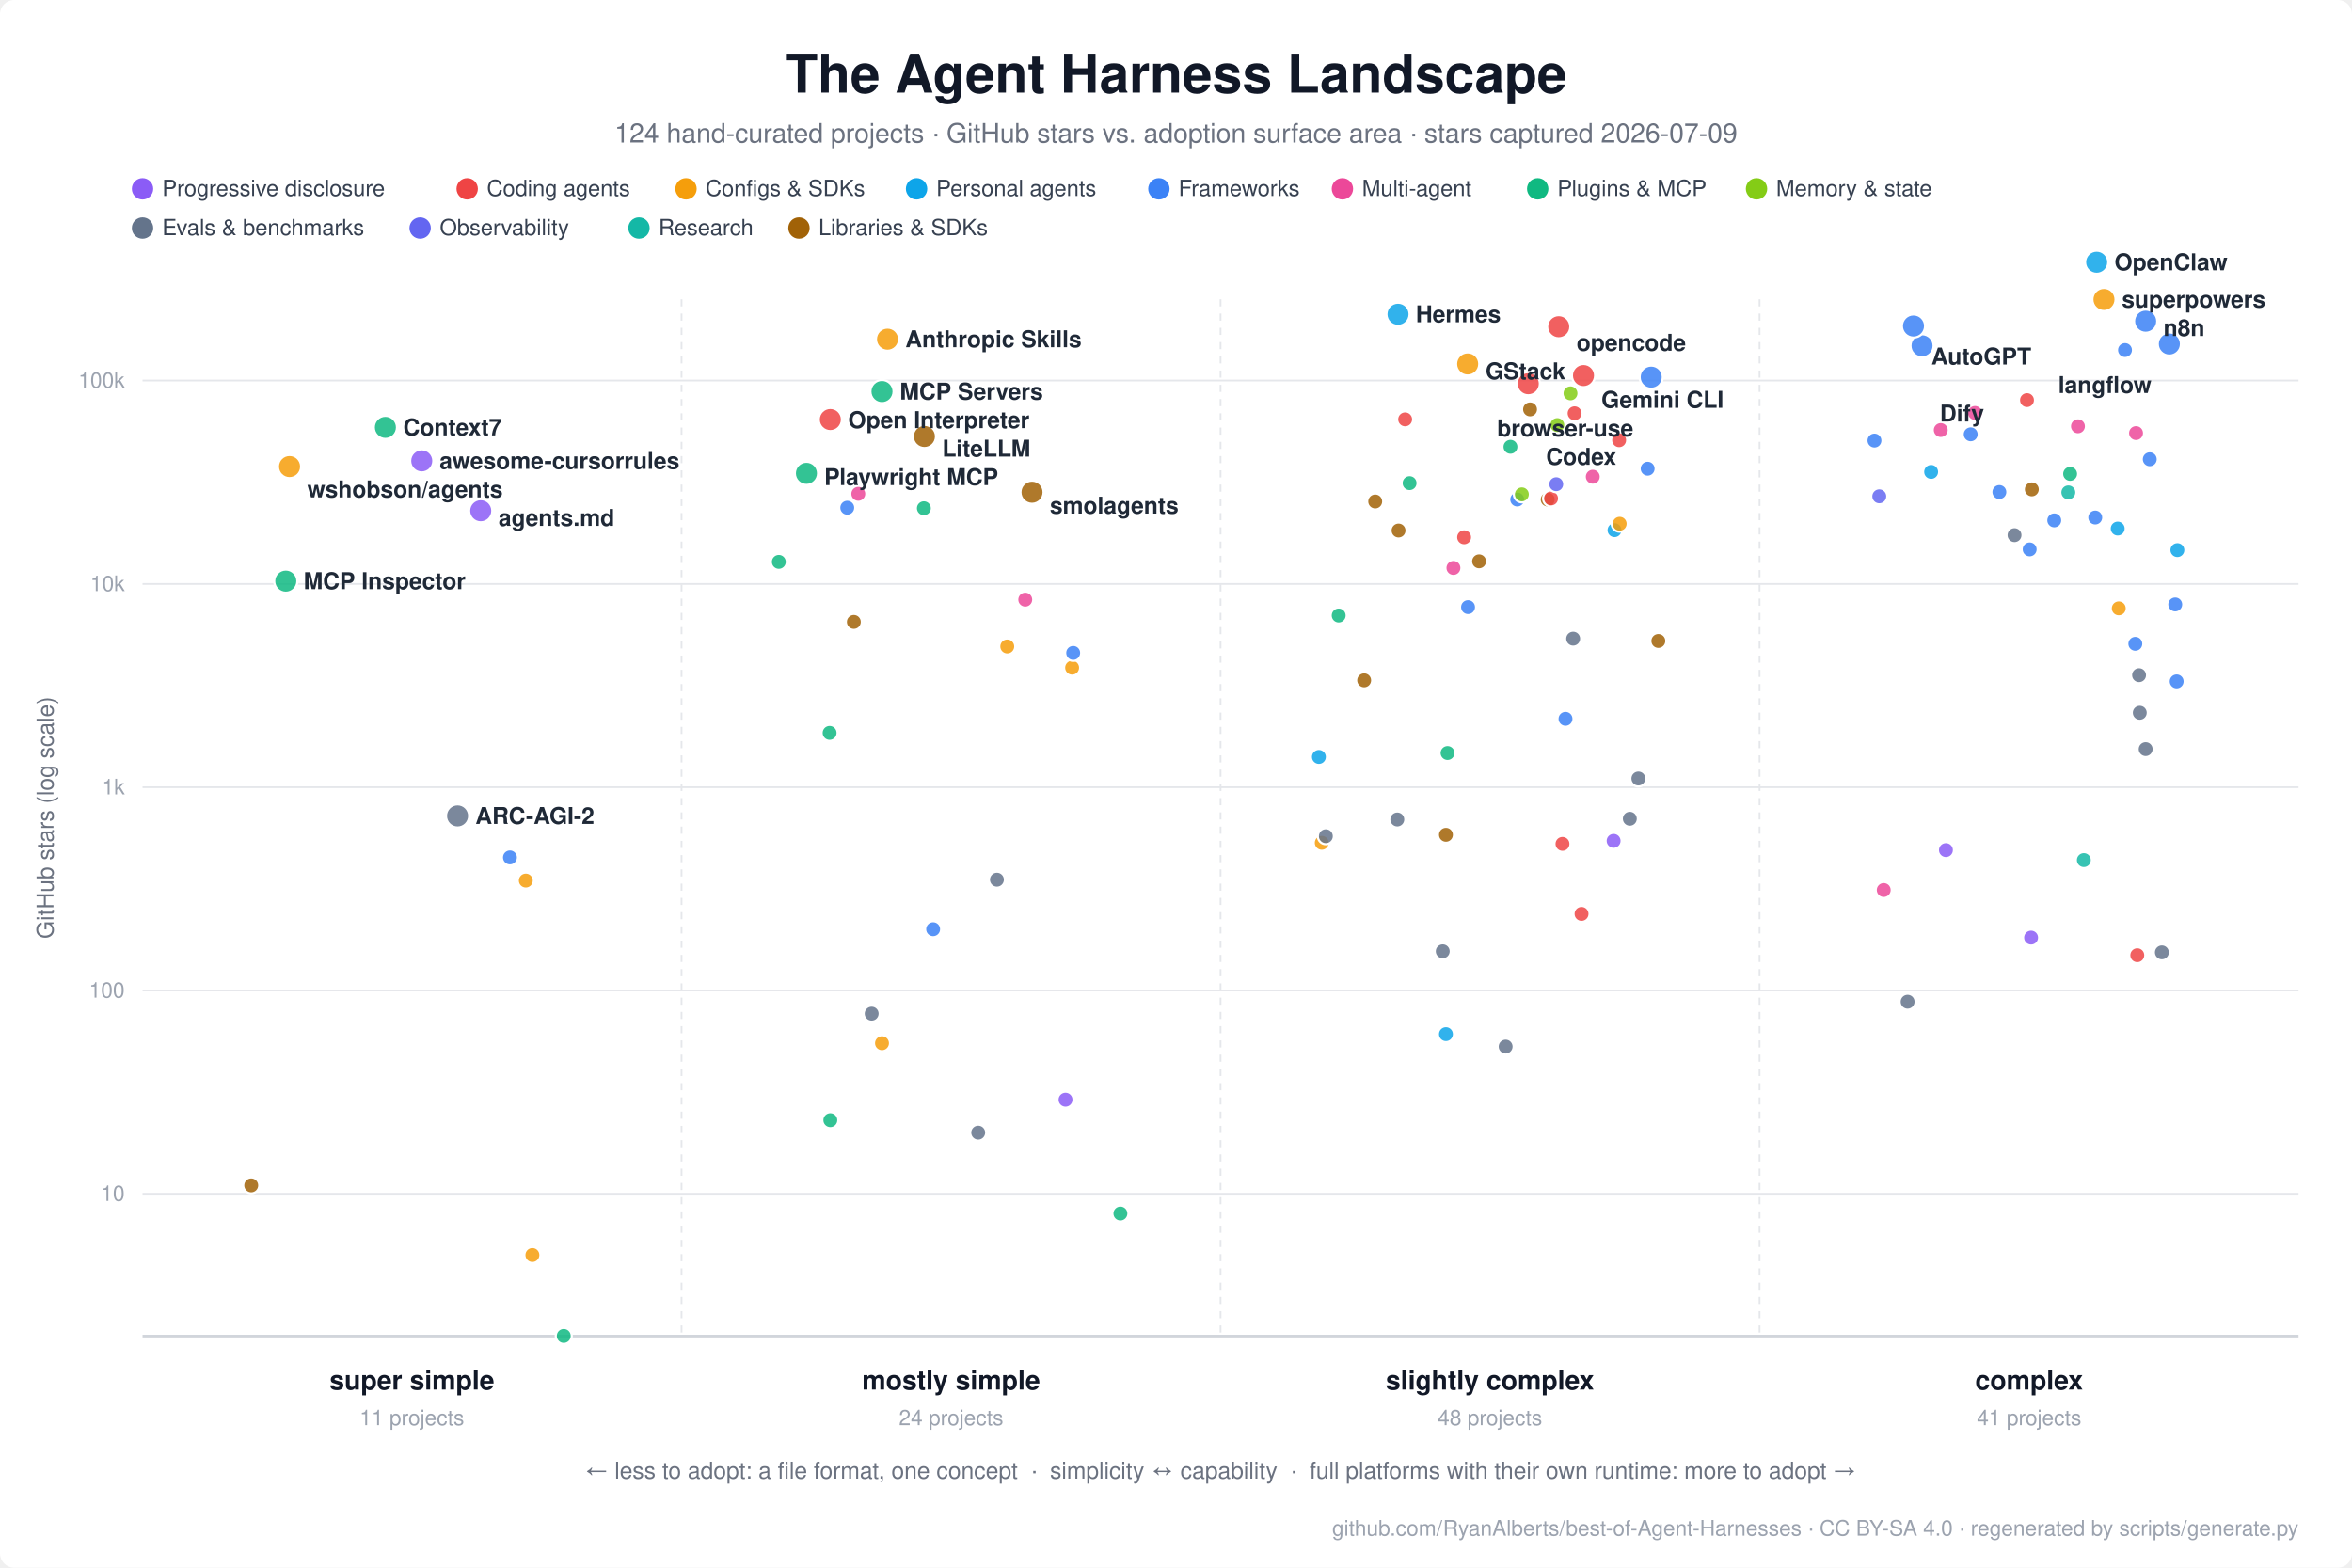
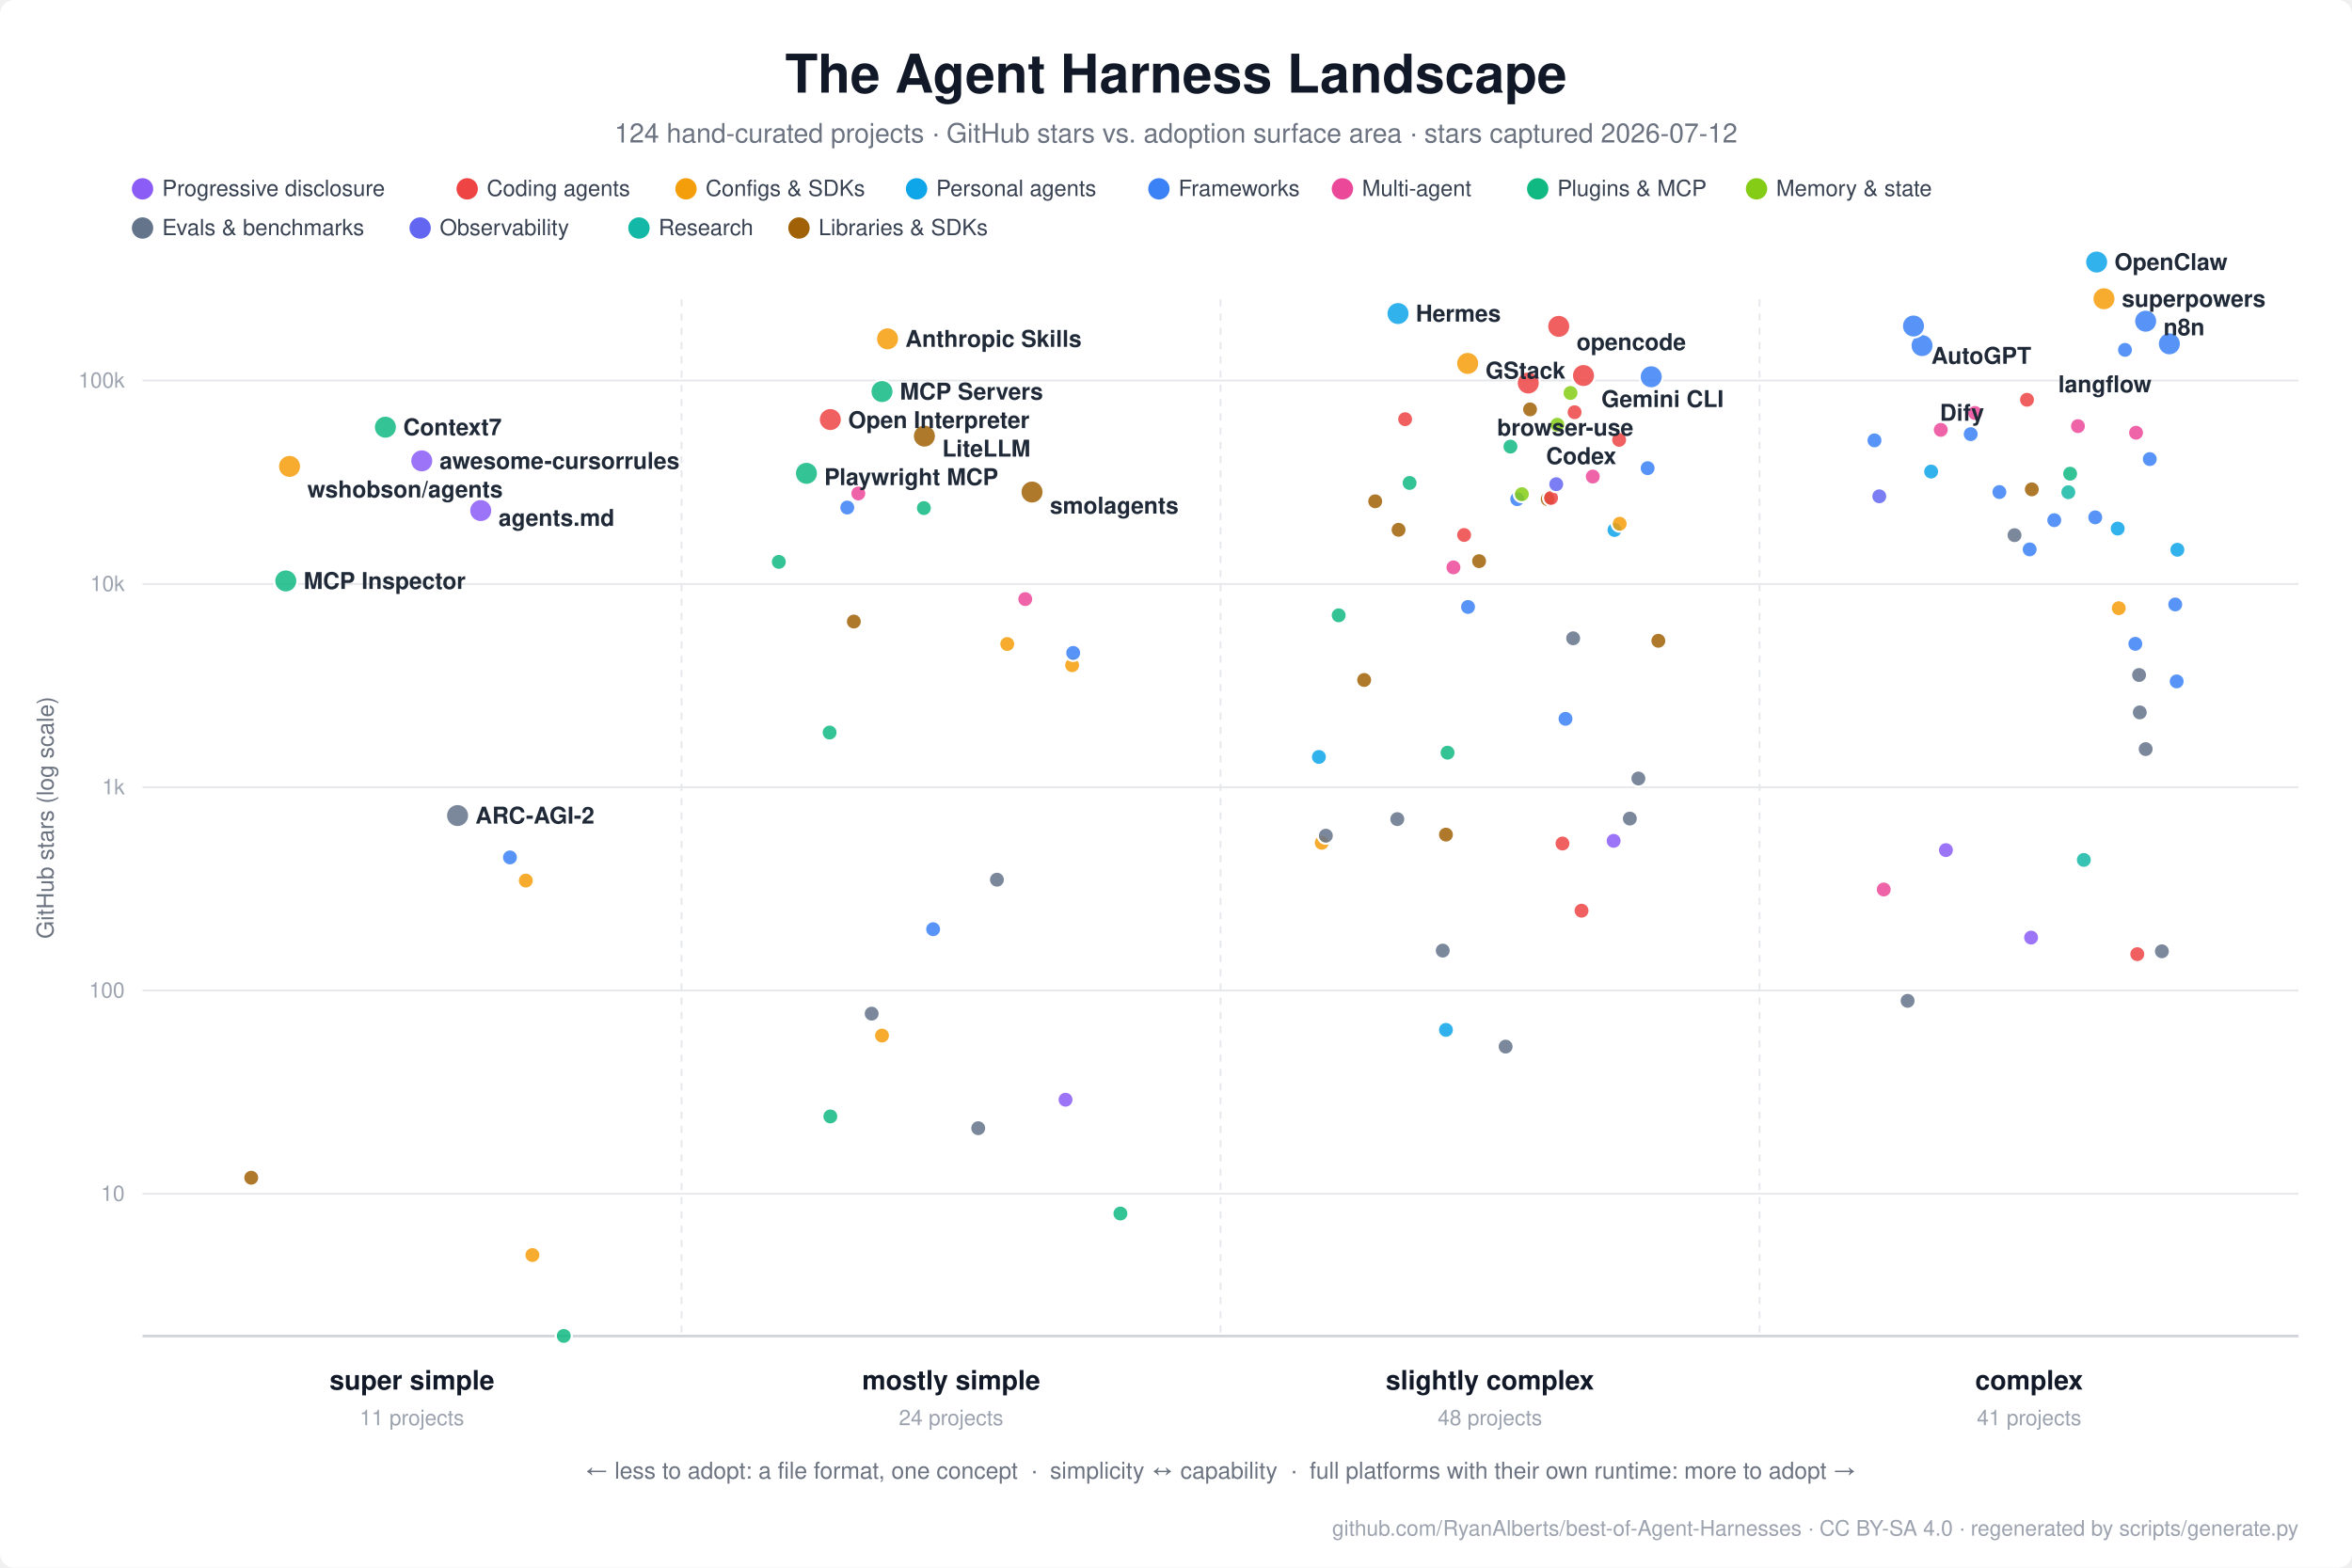
<svg xmlns="http://www.w3.org/2000/svg" viewBox="0 0 1320 880" font-family="-apple-system, 'Segoe UI', Helvetica, Arial, sans-serif">
  <rect width="1320" height="880" fill="#ffffff" rx="8" />
  <text x="660.0" y="52" text-anchor="middle" font-size="30" font-weight="700" fill="#111827">The Agent Harness Landscape</text>
-   <text x="660.0" y="80" text-anchor="middle" font-size="15" fill="#6b7280">124 hand-curated projects · GitHub stars vs. adoption surface area · stars captured 2026-07-09</text>
+   <text x="660.0" y="80" text-anchor="middle" font-size="15" fill="#6b7280">124 hand-curated projects · GitHub stars vs. adoption surface area · stars captured 2026-07-12</text>
  <circle cx="80" cy="106" r="6" fill="#8b5cf6" />
  <text x="91" y="110" font-size="12.5" fill="#374151">Progressive disclosure</text>
  <circle cx="262.2" cy="106" r="6" fill="#ef4444" />
  <text x="273.2" y="110" font-size="12.5" fill="#374151">Coding agents</text>
  <circle cx="385.0" cy="106" r="6" fill="#f59e0b" />
  <text x="396.0" y="110" font-size="12.5" fill="#374151">Configs &amp; SDKs</text>
  <circle cx="514.4" cy="106" r="6" fill="#0ea5e9" />
  <text x="525.4" y="110" font-size="12.5" fill="#374151">Personal agents</text>
  <circle cx="650.4" cy="106" r="6" fill="#3b82f6" />
  <text x="661.4" y="110" font-size="12.5" fill="#374151">Frameworks</text>
  <circle cx="753.4" cy="106" r="6" fill="#ec4899" />
  <text x="764.4" y="110" font-size="12.5" fill="#374151">Multi-agent</text>
  <circle cx="863.0" cy="106" r="6" fill="#10b981" />
  <text x="874.0" y="110" font-size="12.5" fill="#374151">Plugins &amp; MCP</text>
  <circle cx="985.8" cy="106" r="6" fill="#84cc16" />
  <text x="996.8" y="110" font-size="12.5" fill="#374151">Memory &amp; state</text>
  <circle cx="80" cy="128" r="6" fill="#64748b" />
  <text x="91" y="132" font-size="12.5" fill="#374151">Evals &amp; benchmarks</text>
  <circle cx="235.8" cy="128" r="6" fill="#6366f1" />
  <text x="246.8" y="132" font-size="12.5" fill="#374151">Observability</text>
  <circle cx="358.6" cy="128" r="6" fill="#14b8a6" />
  <text x="369.6" y="132" font-size="12.5" fill="#374151">Research</text>
  <circle cx="448.4" cy="128" r="6" fill="#a16207" />
  <text x="459.4" y="132" font-size="12.5" fill="#374151">Libraries &amp; SDKs</text>
  <line x1="80" y1="670.1" x2="1290" y2="670.1" stroke="#e5e7eb" stroke-width="1" />
  <text x="70" y="674.1" text-anchor="end" font-size="12" fill="#9ca3af">10</text>
  <line x1="80" y1="556.0" x2="1290" y2="556.0" stroke="#e5e7eb" stroke-width="1" />
  <text x="70" y="560.0" text-anchor="end" font-size="12" fill="#9ca3af">100</text>
  <line x1="80" y1="441.9" x2="1290" y2="441.9" stroke="#e5e7eb" stroke-width="1" />
  <text x="70" y="445.9" text-anchor="end" font-size="12" fill="#9ca3af">1k</text>
  <line x1="80" y1="327.8" x2="1290" y2="327.8" stroke="#e5e7eb" stroke-width="1" />
  <text x="70" y="331.8" text-anchor="end" font-size="12" fill="#9ca3af">10k</text>
  <line x1="80" y1="213.6" x2="1290" y2="213.6" stroke="#e5e7eb" stroke-width="1" />
  <text x="70" y="217.6" text-anchor="end" font-size="12" fill="#9ca3af">100k</text>
  <text x="30" y="459" font-size="13" fill="#6b7280" transform="rotate(-90 30 459)" text-anchor="middle">GitHub stars (log scale)</text>
  <text x="231.2" y="780" text-anchor="middle" font-size="15" font-weight="600" fill="#111827">super simple</text>
  <text x="231.2" y="800" text-anchor="middle" font-size="12" fill="#9ca3af">11 projects</text>
  <line x1="382.5" y1="168" x2="382.5" y2="750" stroke="#e5e7eb" stroke-width="1" stroke-dasharray="4 4" />
  <text x="533.8" y="780" text-anchor="middle" font-size="15" font-weight="600" fill="#111827">mostly simple</text>
  <text x="533.8" y="800" text-anchor="middle" font-size="12" fill="#9ca3af">24 projects</text>
  <line x1="685.0" y1="168" x2="685.0" y2="750" stroke="#e5e7eb" stroke-width="1" stroke-dasharray="4 4" />
  <text x="836.2" y="780" text-anchor="middle" font-size="15" font-weight="600" fill="#111827">slightly complex</text>
  <text x="836.2" y="800" text-anchor="middle" font-size="12" fill="#9ca3af">48 projects</text>
  <line x1="987.5" y1="168" x2="987.5" y2="750" stroke="#e5e7eb" stroke-width="1" stroke-dasharray="4 4" />
  <text x="1138.8" y="780" text-anchor="middle" font-size="15" font-weight="600" fill="#111827">complex</text>
  <text x="1138.8" y="800" text-anchor="middle" font-size="12" fill="#9ca3af">41 projects</text>
  <line x1="80" y1="750" x2="1290" y2="750" stroke="#d1d5db" stroke-width="1.5" />
  <text x="685.0" y="830" text-anchor="middle" font-size="13" fill="#6b7280">←  less to adopt: a file format, one concept  ·  simplicity ↔ capability  ·  full platforms with their own runtime: more to adopt  →</text>
  <circle cx="316.4" cy="749.9" r="4.5" fill="#10b981" fill-opacity="0.85" stroke="#ffffff" stroke-width="1.2" />
  <circle cx="298.8" cy="704.5" r="4.5" fill="#f59e0b" fill-opacity="0.85" stroke="#ffffff" stroke-width="1.2" />
  <circle cx="628.8" cy="681.2" r="4.5" fill="#10b981" fill-opacity="0.85" stroke="#ffffff" stroke-width="1.2" />
-   <circle cx="141.0" cy="665.4" r="4.5" fill="#a16207" fill-opacity="0.85" stroke="#ffffff" stroke-width="1.2" />
-   <circle cx="549.0" cy="635.8" r="4.5" fill="#64748b" fill-opacity="0.85" stroke="#ffffff" stroke-width="1.2" />
-   <circle cx="466.0" cy="628.8" r="4.5" fill="#10b981" fill-opacity="0.85" stroke="#ffffff" stroke-width="1.2" />
+   <circle cx="141.0" cy="661.1" r="4.5" fill="#a16207" fill-opacity="0.85" stroke="#ffffff" stroke-width="1.2" />
+   <circle cx="549.0" cy="633.3" r="4.5" fill="#64748b" fill-opacity="0.85" stroke="#ffffff" stroke-width="1.2" />
+   <circle cx="466.0" cy="626.7" r="4.5" fill="#10b981" fill-opacity="0.85" stroke="#ffffff" stroke-width="1.2" />
  <circle cx="598.0" cy="617.3" r="4.5" fill="#8b5cf6" fill-opacity="0.85" stroke="#ffffff" stroke-width="1.2" />
  <circle cx="845.0" cy="587.5" r="4.5" fill="#64748b" fill-opacity="0.85" stroke="#ffffff" stroke-width="1.2" />
-   <circle cx="495.0" cy="585.6" r="4.5" fill="#f59e0b" fill-opacity="0.85" stroke="#ffffff" stroke-width="1.2" />
-   <circle cx="811.5" cy="580.5" r="4.5" fill="#0ea5e9" fill-opacity="0.85" stroke="#ffffff" stroke-width="1.2" />
+   <circle cx="495.0" cy="581.3" r="4.5" fill="#f59e0b" fill-opacity="0.85" stroke="#ffffff" stroke-width="1.2" />
+   <circle cx="811.5" cy="578.1" r="4.5" fill="#0ea5e9" fill-opacity="0.85" stroke="#ffffff" stroke-width="1.2" />
  <circle cx="489.2" cy="569.0" r="4.5" fill="#64748b" fill-opacity="0.85" stroke="#ffffff" stroke-width="1.2" />
-   <circle cx="1070.6" cy="562.3" r="4.5" fill="#64748b" fill-opacity="0.85" stroke="#ffffff" stroke-width="1.2" />
-   <circle cx="1199.5" cy="536.2" r="4.5" fill="#ef4444" fill-opacity="0.85" stroke="#ffffff" stroke-width="1.2" />
-   <circle cx="1213.3" cy="534.6" r="4.5" fill="#64748b" fill-opacity="0.85" stroke="#ffffff" stroke-width="1.2" />
-   <circle cx="809.7" cy="534.0" r="4.5" fill="#64748b" fill-opacity="0.85" stroke="#ffffff" stroke-width="1.2" />
+   <circle cx="1070.6" cy="561.8" r="4.5" fill="#64748b" fill-opacity="0.85" stroke="#ffffff" stroke-width="1.2" />
+   <circle cx="1199.5" cy="535.6" r="4.5" fill="#ef4444" fill-opacity="0.85" stroke="#ffffff" stroke-width="1.2" />
+   <circle cx="1213.3" cy="534.0" r="4.5" fill="#64748b" fill-opacity="0.85" stroke="#ffffff" stroke-width="1.2" />
+   <circle cx="809.7" cy="533.6" r="4.5" fill="#64748b" fill-opacity="0.85" stroke="#ffffff" stroke-width="1.2" />
  <circle cx="1139.9" cy="526.3" r="4.5" fill="#8b5cf6" fill-opacity="0.85" stroke="#ffffff" stroke-width="1.2" />
  <circle cx="523.7" cy="521.6" r="4.5" fill="#3b82f6" fill-opacity="0.85" stroke="#ffffff" stroke-width="1.2" />
-   <circle cx="887.6" cy="513.0" r="4.5" fill="#ef4444" fill-opacity="0.85" stroke="#ffffff" stroke-width="1.2" />
-   <circle cx="1057.2" cy="499.6" r="4.5" fill="#ec4899" fill-opacity="0.85" stroke="#ffffff" stroke-width="1.2" />
+   <circle cx="887.6" cy="511.2" r="4.5" fill="#ef4444" fill-opacity="0.85" stroke="#ffffff" stroke-width="1.2" />
+   <circle cx="1057.2" cy="499.3" r="4.5" fill="#ec4899" fill-opacity="0.85" stroke="#ffffff" stroke-width="1.2" />
  <circle cx="295.1" cy="494.3" r="4.5" fill="#f59e0b" fill-opacity="0.85" stroke="#ffffff" stroke-width="1.2" />
  <circle cx="559.5" cy="493.8" r="4.5" fill="#64748b" fill-opacity="0.85" stroke="#ffffff" stroke-width="1.2" />
-   <circle cx="1169.5" cy="482.8" r="4.5" fill="#14b8a6" fill-opacity="0.85" stroke="#ffffff" stroke-width="1.2" />
+   <circle cx="1169.5" cy="482.7" r="4.5" fill="#14b8a6" fill-opacity="0.85" stroke="#ffffff" stroke-width="1.2" />
  <circle cx="286.2" cy="481.3" r="4.5" fill="#3b82f6" fill-opacity="0.85" stroke="#ffffff" stroke-width="1.2" />
  <circle cx="1092.1" cy="477.2" r="4.5" fill="#8b5cf6" fill-opacity="0.85" stroke="#ffffff" stroke-width="1.2" />
-   <circle cx="876.9" cy="473.7" r="4.5" fill="#ef4444" fill-opacity="0.85" stroke="#ffffff" stroke-width="1.2" />
+   <circle cx="876.9" cy="473.5" r="4.5" fill="#ef4444" fill-opacity="0.85" stroke="#ffffff" stroke-width="1.2" />
  <circle cx="741.8" cy="473.1" r="4.5" fill="#f59e0b" fill-opacity="0.85" stroke="#ffffff" stroke-width="1.2" />
  <circle cx="905.6" cy="472.0" r="4.5" fill="#8b5cf6" fill-opacity="0.85" stroke="#ffffff" stroke-width="1.2" />
-   <circle cx="744.1" cy="469.4" r="4.5" fill="#64748b" fill-opacity="0.85" stroke="#ffffff" stroke-width="1.2" />
-   <circle cx="811.5" cy="468.6" r="4.5" fill="#a16207" fill-opacity="0.85" stroke="#ffffff" stroke-width="1.2" />
-   <circle cx="784.2" cy="460.0" r="4.5" fill="#64748b" fill-opacity="0.85" stroke="#ffffff" stroke-width="1.2" />
-   <circle cx="914.7" cy="459.6" r="4.5" fill="#64748b" fill-opacity="0.85" stroke="#ffffff" stroke-width="1.2" />
-   <circle cx="256.8" cy="458.0" r="6.5" fill="#64748b" fill-opacity="0.85" stroke="#ffffff" stroke-width="1.2" />
+   <circle cx="744.1" cy="469.1" r="4.5" fill="#64748b" fill-opacity="0.85" stroke="#ffffff" stroke-width="1.2" />
+   <circle cx="811.5" cy="468.5" r="4.5" fill="#a16207" fill-opacity="0.85" stroke="#ffffff" stroke-width="1.2" />
+   <circle cx="784.2" cy="459.8" r="4.5" fill="#64748b" fill-opacity="0.85" stroke="#ffffff" stroke-width="1.2" />
+   <circle cx="914.7" cy="459.5" r="4.5" fill="#64748b" fill-opacity="0.85" stroke="#ffffff" stroke-width="1.2" />
+   <circle cx="256.8" cy="457.8" r="6.5" fill="#64748b" fill-opacity="0.85" stroke="#ffffff" stroke-width="1.2" />
  <circle cx="919.5" cy="437.0" r="4.5" fill="#64748b" fill-opacity="0.85" stroke="#ffffff" stroke-width="1.2" />
  <circle cx="740.2" cy="424.9" r="4.5" fill="#0ea5e9" fill-opacity="0.85" stroke="#ffffff" stroke-width="1.2" />
-   <circle cx="812.4" cy="422.7" r="4.5" fill="#10b981" fill-opacity="0.85" stroke="#ffffff" stroke-width="1.2" />
+   <circle cx="812.4" cy="422.5" r="4.5" fill="#10b981" fill-opacity="0.85" stroke="#ffffff" stroke-width="1.2" />
  <circle cx="1204.2" cy="420.5" r="4.5" fill="#64748b" fill-opacity="0.85" stroke="#ffffff" stroke-width="1.2" />
-   <circle cx="465.6" cy="411.4" r="4.5" fill="#10b981" fill-opacity="0.85" stroke="#ffffff" stroke-width="1.2" />
+   <circle cx="465.6" cy="411.2" r="4.5" fill="#10b981" fill-opacity="0.85" stroke="#ffffff" stroke-width="1.2" />
  <circle cx="878.6" cy="403.5" r="4.5" fill="#3b82f6" fill-opacity="0.85" stroke="#ffffff" stroke-width="1.2" />
-   <circle cx="1200.9" cy="400.1" r="4.5" fill="#64748b" fill-opacity="0.85" stroke="#ffffff" stroke-width="1.2" />
+   <circle cx="1200.9" cy="399.9" r="4.5" fill="#64748b" fill-opacity="0.85" stroke="#ffffff" stroke-width="1.2" />
  <circle cx="1221.6" cy="382.5" r="4.5" fill="#3b82f6" fill-opacity="0.85" stroke="#ffffff" stroke-width="1.2" />
-   <circle cx="765.6" cy="381.9" r="4.5" fill="#a16207" fill-opacity="0.85" stroke="#ffffff" stroke-width="1.2" />
-   <circle cx="1200.5" cy="379.0" r="4.5" fill="#64748b" fill-opacity="0.85" stroke="#ffffff" stroke-width="1.2" />
-   <circle cx="601.7" cy="374.8" r="4.5" fill="#f59e0b" fill-opacity="0.85" stroke="#ffffff" stroke-width="1.2" />
+   <circle cx="765.6" cy="381.7" r="4.5" fill="#a16207" fill-opacity="0.85" stroke="#ffffff" stroke-width="1.2" />
+   <circle cx="1200.5" cy="378.9" r="4.5" fill="#64748b" fill-opacity="0.85" stroke="#ffffff" stroke-width="1.2" />
+   <circle cx="601.7" cy="373.4" r="4.5" fill="#f59e0b" fill-opacity="0.85" stroke="#ffffff" stroke-width="1.2" />
  <circle cx="602.3" cy="366.5" r="4.5" fill="#3b82f6" fill-opacity="0.85" stroke="#ffffff" stroke-width="1.2" />
-   <circle cx="565.3" cy="362.9" r="4.5" fill="#f59e0b" fill-opacity="0.85" stroke="#ffffff" stroke-width="1.2" />
+   <circle cx="565.3" cy="361.5" r="4.5" fill="#f59e0b" fill-opacity="0.85" stroke="#ffffff" stroke-width="1.2" />
  <circle cx="1198.4" cy="361.4" r="4.5" fill="#3b82f6" fill-opacity="0.85" stroke="#ffffff" stroke-width="1.2" />
-   <circle cx="930.7" cy="359.8" r="4.5" fill="#a16207" fill-opacity="0.85" stroke="#ffffff" stroke-width="1.2" />
-   <circle cx="882.9" cy="358.5" r="4.5" fill="#64748b" fill-opacity="0.85" stroke="#ffffff" stroke-width="1.2" />
-   <circle cx="479.2" cy="349.1" r="4.5" fill="#a16207" fill-opacity="0.85" stroke="#ffffff" stroke-width="1.2" />
-   <circle cx="751.3" cy="345.5" r="4.5" fill="#10b981" fill-opacity="0.85" stroke="#ffffff" stroke-width="1.2" />
-   <circle cx="1189.1" cy="341.5" r="4.5" fill="#f59e0b" fill-opacity="0.85" stroke="#ffffff" stroke-width="1.2" />
-   <circle cx="823.9" cy="340.8" r="4.5" fill="#3b82f6" fill-opacity="0.85" stroke="#ffffff" stroke-width="1.2" />
+   <circle cx="930.7" cy="359.7" r="4.5" fill="#a16207" fill-opacity="0.85" stroke="#ffffff" stroke-width="1.2" />
+   <circle cx="882.9" cy="358.3" r="4.5" fill="#64748b" fill-opacity="0.85" stroke="#ffffff" stroke-width="1.2" />
+   <circle cx="479.2" cy="348.9" r="4.5" fill="#a16207" fill-opacity="0.85" stroke="#ffffff" stroke-width="1.2" />
+   <circle cx="751.3" cy="345.4" r="4.5" fill="#10b981" fill-opacity="0.85" stroke="#ffffff" stroke-width="1.2" />
+   <circle cx="1189.1" cy="341.4" r="4.5" fill="#f59e0b" fill-opacity="0.85" stroke="#ffffff" stroke-width="1.2" />
+   <circle cx="823.9" cy="340.7" r="4.5" fill="#3b82f6" fill-opacity="0.85" stroke="#ffffff" stroke-width="1.2" />
  <circle cx="1220.8" cy="339.3" r="4.5" fill="#3b82f6" fill-opacity="0.85" stroke="#ffffff" stroke-width="1.2" />
-   <circle cx="575.4" cy="336.6" r="4.5" fill="#ec4899" fill-opacity="0.85" stroke="#ffffff" stroke-width="1.2" />
-   <circle cx="160.4" cy="326.2" r="6.5" fill="#10b981" fill-opacity="0.85" stroke="#ffffff" stroke-width="1.2" />
-   <circle cx="815.7" cy="318.8" r="4.5" fill="#ec4899" fill-opacity="0.85" stroke="#ffffff" stroke-width="1.2" />
+   <circle cx="575.4" cy="336.3" r="4.5" fill="#ec4899" fill-opacity="0.85" stroke="#ffffff" stroke-width="1.2" />
+   <circle cx="160.4" cy="326.1" r="6.5" fill="#10b981" fill-opacity="0.85" stroke="#ffffff" stroke-width="1.2" />
+   <circle cx="815.7" cy="318.5" r="4.5" fill="#ec4899" fill-opacity="0.85" stroke="#ffffff" stroke-width="1.2" />
  <circle cx="437.1" cy="315.4" r="4.5" fill="#10b981" fill-opacity="0.85" stroke="#ffffff" stroke-width="1.2" />
-   <circle cx="830.1" cy="315.1" r="4.5" fill="#a16207" fill-opacity="0.85" stroke="#ffffff" stroke-width="1.2" />
-   <circle cx="1222.0" cy="308.8" r="4.5" fill="#0ea5e9" fill-opacity="0.85" stroke="#ffffff" stroke-width="1.2" />
+   <circle cx="830.1" cy="315.0" r="4.5" fill="#a16207" fill-opacity="0.85" stroke="#ffffff" stroke-width="1.2" />
+   <circle cx="1222.0" cy="308.6" r="4.5" fill="#0ea5e9" fill-opacity="0.85" stroke="#ffffff" stroke-width="1.2" />
  <circle cx="1139.1" cy="308.4" r="4.5" fill="#3b82f6" fill-opacity="0.85" stroke="#ffffff" stroke-width="1.2" />
-   <circle cx="821.7" cy="301.6" r="4.5" fill="#ef4444" fill-opacity="0.85" stroke="#ffffff" stroke-width="1.2" />
  <circle cx="1130.6" cy="300.4" r="4.5" fill="#64748b" fill-opacity="0.85" stroke="#ffffff" stroke-width="1.2" />
-   <circle cx="784.9" cy="297.8" r="4.5" fill="#a16207" fill-opacity="0.85" stroke="#ffffff" stroke-width="1.2" />
-   <circle cx="906.1" cy="297.6" r="4.5" fill="#0ea5e9" fill-opacity="0.85" stroke="#ffffff" stroke-width="1.2" />
+   <circle cx="821.7" cy="300.3" r="4.5" fill="#ef4444" fill-opacity="0.85" stroke="#ffffff" stroke-width="1.2" />
+   <circle cx="906.1" cy="297.5" r="4.5" fill="#0ea5e9" fill-opacity="0.85" stroke="#ffffff" stroke-width="1.2" />
+   <circle cx="784.9" cy="297.4" r="4.5" fill="#a16207" fill-opacity="0.85" stroke="#ffffff" stroke-width="1.2" />
  <circle cx="1188.5" cy="296.7" r="4.5" fill="#0ea5e9" fill-opacity="0.85" stroke="#ffffff" stroke-width="1.2" />
  <circle cx="909.0" cy="294.0" r="4.5" fill="#f59e0b" fill-opacity="0.85" stroke="#ffffff" stroke-width="1.2" />
-   <circle cx="1152.9" cy="292.1" r="4.5" fill="#3b82f6" fill-opacity="0.85" stroke="#ffffff" stroke-width="1.2" />
-   <circle cx="1175.9" cy="290.5" r="4.5" fill="#3b82f6" fill-opacity="0.85" stroke="#ffffff" stroke-width="1.2" />
-   <circle cx="269.8" cy="286.7" r="6.5" fill="#8b5cf6" fill-opacity="0.85" stroke="#ffffff" stroke-width="1.2" />
-   <circle cx="518.5" cy="285.3" r="4.5" fill="#10b981" fill-opacity="0.85" stroke="#ffffff" stroke-width="1.2" />
-   <circle cx="475.5" cy="285.0" r="4.5" fill="#3b82f6" fill-opacity="0.85" stroke="#ffffff" stroke-width="1.2" />
-   <circle cx="771.8" cy="281.5" r="4.5" fill="#a16207" fill-opacity="0.85" stroke="#ffffff" stroke-width="1.2" />
-   <circle cx="851.5" cy="280.4" r="4.5" fill="#3b82f6" fill-opacity="0.85" stroke="#ffffff" stroke-width="1.2" />
-   <circle cx="868.6" cy="280.4" r="4.5" fill="#a16207" fill-opacity="0.85" stroke="#ffffff" stroke-width="1.2" />
-   <circle cx="870.5" cy="279.8" r="4.5" fill="#ef4444" fill-opacity="0.85" stroke="#ffffff" stroke-width="1.2" />
+   <circle cx="1152.9" cy="292.0" r="4.5" fill="#3b82f6" fill-opacity="0.85" stroke="#ffffff" stroke-width="1.2" />
+   <circle cx="1175.9" cy="290.4" r="4.5" fill="#3b82f6" fill-opacity="0.85" stroke="#ffffff" stroke-width="1.2" />
+   <circle cx="269.8" cy="286.6" r="6.5" fill="#8b5cf6" fill-opacity="0.85" stroke="#ffffff" stroke-width="1.2" />
+   <circle cx="518.5" cy="285.2" r="4.5" fill="#10b981" fill-opacity="0.85" stroke="#ffffff" stroke-width="1.2" />
+   <circle cx="475.5" cy="284.9" r="4.5" fill="#3b82f6" fill-opacity="0.85" stroke="#ffffff" stroke-width="1.2" />
+   <circle cx="771.8" cy="281.4" r="4.5" fill="#a16207" fill-opacity="0.85" stroke="#ffffff" stroke-width="1.2" />
+   <circle cx="851.5" cy="280.2" r="4.5" fill="#3b82f6" fill-opacity="0.85" stroke="#ffffff" stroke-width="1.2" />
+   <circle cx="868.6" cy="280.2" r="4.5" fill="#a16207" fill-opacity="0.85" stroke="#ffffff" stroke-width="1.2" />
+   <circle cx="870.5" cy="279.5" r="4.5" fill="#ef4444" fill-opacity="0.85" stroke="#ffffff" stroke-width="1.2" />
  <circle cx="1054.7" cy="278.6" r="4.5" fill="#6366f1" fill-opacity="0.85" stroke="#ffffff" stroke-width="1.2" />
-   <circle cx="854.1" cy="277.5" r="4.5" fill="#84cc16" fill-opacity="0.85" stroke="#ffffff" stroke-width="1.2" />
-   <circle cx="481.7" cy="277.2" r="4.5" fill="#ec4899" fill-opacity="0.85" stroke="#ffffff" stroke-width="1.2" />
-   <circle cx="1160.8" cy="276.4" r="4.5" fill="#14b8a6" fill-opacity="0.85" stroke="#ffffff" stroke-width="1.2" />
-   <circle cx="579.2" cy="276.3" r="6.5" fill="#a16207" fill-opacity="0.85" stroke="#ffffff" stroke-width="1.2" />
+   <circle cx="854.1" cy="277.4" r="4.5" fill="#84cc16" fill-opacity="0.85" stroke="#ffffff" stroke-width="1.2" />
+   <circle cx="481.7" cy="277.0" r="4.5" fill="#ec4899" fill-opacity="0.85" stroke="#ffffff" stroke-width="1.2" />
+   <circle cx="1160.8" cy="276.3" r="4.5" fill="#14b8a6" fill-opacity="0.85" stroke="#ffffff" stroke-width="1.2" />
  <circle cx="1122.1" cy="276.2" r="4.5" fill="#3b82f6" fill-opacity="0.85" stroke="#ffffff" stroke-width="1.2" />
+   <circle cx="579.2" cy="276.2" r="6.5" fill="#a16207" fill-opacity="0.85" stroke="#ffffff" stroke-width="1.2" />
  <circle cx="1140.3" cy="274.7" r="4.5" fill="#a16207" fill-opacity="0.85" stroke="#ffffff" stroke-width="1.2" />
  <circle cx="873.4" cy="271.8" r="4.5" fill="#6366f1" fill-opacity="0.85" stroke="#ffffff" stroke-width="1.2" />
-   <circle cx="791.1" cy="271.2" r="4.5" fill="#10b981" fill-opacity="0.85" stroke="#ffffff" stroke-width="1.2" />
-   <circle cx="893.9" cy="267.6" r="4.5" fill="#ec4899" fill-opacity="0.85" stroke="#ffffff" stroke-width="1.2" />
-   <circle cx="1161.8" cy="266.0" r="4.5" fill="#10b981" fill-opacity="0.85" stroke="#ffffff" stroke-width="1.2" />
+   <circle cx="791.1" cy="271.1" r="4.5" fill="#10b981" fill-opacity="0.85" stroke="#ffffff" stroke-width="1.2" />
+   <circle cx="893.9" cy="267.5" r="4.5" fill="#ec4899" fill-opacity="0.85" stroke="#ffffff" stroke-width="1.2" />
+   <circle cx="1161.8" cy="265.9" r="4.5" fill="#10b981" fill-opacity="0.85" stroke="#ffffff" stroke-width="1.2" />
  <circle cx="452.6" cy="265.7" r="6.5" fill="#10b981" fill-opacity="0.85" stroke="#ffffff" stroke-width="1.2" />
-   <circle cx="1083.8" cy="264.9" r="4.5" fill="#0ea5e9" fill-opacity="0.85" stroke="#ffffff" stroke-width="1.2" />
-   <circle cx="924.7" cy="263.1" r="4.5" fill="#3b82f6" fill-opacity="0.85" stroke="#ffffff" stroke-width="1.2" />
-   <circle cx="162.5" cy="261.9" r="6.5" fill="#f59e0b" fill-opacity="0.85" stroke="#ffffff" stroke-width="1.2" />
+   <circle cx="1083.8" cy="264.7" r="4.5" fill="#0ea5e9" fill-opacity="0.85" stroke="#ffffff" stroke-width="1.2" />
+   <circle cx="924.7" cy="262.8" r="4.5" fill="#3b82f6" fill-opacity="0.85" stroke="#ffffff" stroke-width="1.2" />
+   <circle cx="162.5" cy="261.8" r="6.5" fill="#f59e0b" fill-opacity="0.85" stroke="#ffffff" stroke-width="1.2" />
  <circle cx="236.7" cy="258.7" r="6.5" fill="#8b5cf6" fill-opacity="0.85" stroke="#ffffff" stroke-width="1.2" />
-   <circle cx="1206.5" cy="257.8" r="4.5" fill="#3b82f6" fill-opacity="0.85" stroke="#ffffff" stroke-width="1.2" />
-   <circle cx="847.7" cy="250.8" r="4.5" fill="#10b981" fill-opacity="0.85" stroke="#ffffff" stroke-width="1.2" />
-   <circle cx="1052.0" cy="247.3" r="4.5" fill="#3b82f6" fill-opacity="0.85" stroke="#ffffff" stroke-width="1.2" />
-   <circle cx="908.7" cy="247.1" r="4.5" fill="#ef4444" fill-opacity="0.85" stroke="#ffffff" stroke-width="1.2" />
-   <circle cx="518.8" cy="245.0" r="6.5" fill="#a16207" fill-opacity="0.85" stroke="#ffffff" stroke-width="1.2" />
-   <circle cx="1106.0" cy="243.8" r="4.5" fill="#3b82f6" fill-opacity="0.85" stroke="#ffffff" stroke-width="1.2" />
-   <circle cx="1198.8" cy="243.1" r="4.5" fill="#ec4899" fill-opacity="0.85" stroke="#ffffff" stroke-width="1.2" />
-   <circle cx="1089.2" cy="241.4" r="4.5" fill="#ec4899" fill-opacity="0.85" stroke="#ffffff" stroke-width="1.2" />
-   <circle cx="216.3" cy="239.9" r="6.5" fill="#10b981" fill-opacity="0.85" stroke="#ffffff" stroke-width="1.2" />
-   <circle cx="1166.2" cy="239.3" r="4.5" fill="#ec4899" fill-opacity="0.85" stroke="#ffffff" stroke-width="1.2" />
-   <circle cx="874.0" cy="238.6" r="4.5" fill="#84cc16" fill-opacity="0.85" stroke="#ffffff" stroke-width="1.2" />
+   <circle cx="1206.5" cy="257.7" r="4.5" fill="#3b82f6" fill-opacity="0.85" stroke="#ffffff" stroke-width="1.2" />
+   <circle cx="847.7" cy="250.7" r="4.5" fill="#10b981" fill-opacity="0.85" stroke="#ffffff" stroke-width="1.2" />
+   <circle cx="1052.0" cy="247.2" r="4.5" fill="#3b82f6" fill-opacity="0.85" stroke="#ffffff" stroke-width="1.2" />
+   <circle cx="908.7" cy="246.9" r="4.5" fill="#ef4444" fill-opacity="0.85" stroke="#ffffff" stroke-width="1.2" />
+   <circle cx="518.8" cy="244.8" r="6.5" fill="#a16207" fill-opacity="0.85" stroke="#ffffff" stroke-width="1.2" />
+   <circle cx="1106.0" cy="243.7" r="4.5" fill="#3b82f6" fill-opacity="0.85" stroke="#ffffff" stroke-width="1.2" />
+   <circle cx="1198.8" cy="242.9" r="4.5" fill="#ec4899" fill-opacity="0.85" stroke="#ffffff" stroke-width="1.2" />
+   <circle cx="1089.2" cy="241.3" r="4.5" fill="#ec4899" fill-opacity="0.85" stroke="#ffffff" stroke-width="1.2" />
+   <circle cx="216.3" cy="239.8" r="6.5" fill="#10b981" fill-opacity="0.85" stroke="#ffffff" stroke-width="1.2" />
+   <circle cx="1166.2" cy="239.2" r="4.5" fill="#ec4899" fill-opacity="0.85" stroke="#ffffff" stroke-width="1.2" />
+   <circle cx="874.0" cy="238.4" r="4.5" fill="#84cc16" fill-opacity="0.85" stroke="#ffffff" stroke-width="1.2" />
  <circle cx="466.0" cy="235.5" r="6.5" fill="#ef4444" fill-opacity="0.85" stroke="#ffffff" stroke-width="1.2" />
-   <circle cx="788.6" cy="235.4" r="4.5" fill="#ef4444" fill-opacity="0.85" stroke="#ffffff" stroke-width="1.2" />
-   <circle cx="883.7" cy="232.0" r="4.5" fill="#ef4444" fill-opacity="0.85" stroke="#ffffff" stroke-width="1.2" />
+   <circle cx="788.6" cy="235.3" r="4.5" fill="#ef4444" fill-opacity="0.85" stroke="#ffffff" stroke-width="1.2" />
  <circle cx="1108.4" cy="231.8" r="4.5" fill="#ec4899" fill-opacity="0.85" stroke="#ffffff" stroke-width="1.2" />
+   <circle cx="883.7" cy="231.4" r="4.5" fill="#ef4444" fill-opacity="0.85" stroke="#ffffff" stroke-width="1.2" />
  <circle cx="858.7" cy="229.8" r="4.5" fill="#a16207" fill-opacity="0.85" stroke="#ffffff" stroke-width="1.2" />
-   <circle cx="1137.6" cy="224.6" r="4.5" fill="#ef4444" fill-opacity="0.85" stroke="#ffffff" stroke-width="1.2" />
-   <circle cx="881.4" cy="220.8" r="4.5" fill="#84cc16" fill-opacity="0.85" stroke="#ffffff" stroke-width="1.2" />
+   <circle cx="1137.6" cy="224.4" r="4.5" fill="#ef4444" fill-opacity="0.85" stroke="#ffffff" stroke-width="1.2" />
+   <circle cx="881.4" cy="220.6" r="4.5" fill="#84cc16" fill-opacity="0.85" stroke="#ffffff" stroke-width="1.2" />
  <circle cx="495.0" cy="219.8" r="6.5" fill="#10b981" fill-opacity="0.85" stroke="#ffffff" stroke-width="1.2" />
-   <circle cx="857.7" cy="215.4" r="6.5" fill="#ef4444" fill-opacity="0.85" stroke="#ffffff" stroke-width="1.2" />
-   <circle cx="926.7" cy="211.7" r="6.5" fill="#3b82f6" fill-opacity="0.85" stroke="#ffffff" stroke-width="1.2" />
+   <circle cx="857.7" cy="215.0" r="6.5" fill="#ef4444" fill-opacity="0.85" stroke="#ffffff" stroke-width="1.2" />
+   <circle cx="926.7" cy="211.5" r="6.5" fill="#3b82f6" fill-opacity="0.85" stroke="#ffffff" stroke-width="1.2" />
  <circle cx="888.7" cy="210.8" r="6.5" fill="#ef4444" fill-opacity="0.85" stroke="#ffffff" stroke-width="1.2" />
-   <circle cx="823.7" cy="204.3" r="6.5" fill="#f59e0b" fill-opacity="0.85" stroke="#ffffff" stroke-width="1.2" />
-   <circle cx="1192.6" cy="196.5" r="4.5" fill="#3b82f6" fill-opacity="0.85" stroke="#ffffff" stroke-width="1.2" />
-   <circle cx="1078.7" cy="194.1" r="6.5" fill="#3b82f6" fill-opacity="0.85" stroke="#ffffff" stroke-width="1.2" />
-   <circle cx="1217.5" cy="193.1" r="6.5" fill="#3b82f6" fill-opacity="0.85" stroke="#ffffff" stroke-width="1.2" />
-   <circle cx="498.1" cy="190.4" r="6.5" fill="#f59e0b" fill-opacity="0.85" stroke="#ffffff" stroke-width="1.2" />
-   <circle cx="874.8" cy="183.4" r="6.5" fill="#ef4444" fill-opacity="0.85" stroke="#ffffff" stroke-width="1.2" />
+   <circle cx="823.7" cy="204.0" r="6.5" fill="#f59e0b" fill-opacity="0.85" stroke="#ffffff" stroke-width="1.2" />
+   <circle cx="1192.6" cy="196.4" r="4.5" fill="#3b82f6" fill-opacity="0.85" stroke="#ffffff" stroke-width="1.2" />
+   <circle cx="1078.7" cy="194.0" r="6.5" fill="#3b82f6" fill-opacity="0.85" stroke="#ffffff" stroke-width="1.2" />
+   <circle cx="1217.5" cy="193.0" r="6.5" fill="#3b82f6" fill-opacity="0.85" stroke="#ffffff" stroke-width="1.2" />
+   <circle cx="498.1" cy="190.2" r="6.5" fill="#f59e0b" fill-opacity="0.85" stroke="#ffffff" stroke-width="1.2" />
+   <circle cx="874.8" cy="183.2" r="6.5" fill="#ef4444" fill-opacity="0.85" stroke="#ffffff" stroke-width="1.2" />
  <circle cx="1073.9" cy="183.0" r="6.5" fill="#3b82f6" fill-opacity="0.85" stroke="#ffffff" stroke-width="1.2" />
  <circle cx="1204.2" cy="180.3" r="6.5" fill="#3b82f6" fill-opacity="0.85" stroke="#ffffff" stroke-width="1.2" />
-   <circle cx="784.6" cy="176.4" r="6.5" fill="#0ea5e9" fill-opacity="0.85" stroke="#ffffff" stroke-width="1.2" />
-   <circle cx="1180.8" cy="168.1" r="6.5" fill="#f59e0b" fill-opacity="0.85" stroke="#ffffff" stroke-width="1.2" />
-   <circle cx="1176.7" cy="147.2" r="6.5" fill="#0ea5e9" fill-opacity="0.85" stroke="#ffffff" stroke-width="1.2" />
-   <text x="226.3" y="244.4" text-anchor="start" font-size="13" font-weight="600" fill="#1f2937">Context7</text>
+   <circle cx="784.6" cy="176.0" r="6.5" fill="#0ea5e9" fill-opacity="0.85" stroke="#ffffff" stroke-width="1.2" />
+   <circle cx="1180.8" cy="167.7" r="6.5" fill="#f59e0b" fill-opacity="0.85" stroke="#ffffff" stroke-width="1.2" />
+   <circle cx="1176.7" cy="147.1" r="6.5" fill="#0ea5e9" fill-opacity="0.85" stroke="#ffffff" stroke-width="1.2" />
+   <text x="226.3" y="244.3" text-anchor="start" font-size="13" font-weight="600" fill="#1f2937">Context7</text>
  <text x="246.7" y="263.2" text-anchor="start" font-size="13" font-weight="600" fill="#1f2937">awesome-cursorrules</text>
  <text x="172.5" y="279.2" text-anchor="start" font-size="13" font-weight="600" fill="#1f2937">wshobson/agents</text>
  <text x="279.8" y="295.2" text-anchor="start" font-size="13" font-weight="600" fill="#1f2937">agents.md</text>
-   <text x="170.4" y="330.7" text-anchor="start" font-size="13" font-weight="600" fill="#1f2937">MCP Inspector</text>
-   <text x="266.8" y="462.5" text-anchor="start" font-size="13" font-weight="600" fill="#1f2937">ARC-AGI-2</text>
-   <text x="508.1" y="194.9" text-anchor="start" font-size="13" font-weight="600" fill="#1f2937">Anthropic Skills</text>
+   <text x="170.4" y="330.6" text-anchor="start" font-size="13" font-weight="600" fill="#1f2937">MCP Inspector</text>
+   <text x="266.8" y="462.3" text-anchor="start" font-size="13" font-weight="600" fill="#1f2937">ARC-AGI-2</text>
+   <text x="508.1" y="194.7" text-anchor="start" font-size="13" font-weight="600" fill="#1f2937">Anthropic Skills</text>
  <text x="505.0" y="224.3" text-anchor="start" font-size="13" font-weight="600" fill="#1f2937">MCP Servers</text>
  <text x="476.0" y="240.3" text-anchor="start" font-size="13" font-weight="600" fill="#1f2937">Open Interpreter</text>
  <text x="528.8" y="256.3" text-anchor="start" font-size="13" font-weight="600" fill="#1f2937">LiteLLM</text>
  <text x="462.6" y="272.3" text-anchor="start" font-size="13" font-weight="600" fill="#1f2937">Playwright MCP</text>
  <text x="589.2" y="288.3" text-anchor="start" font-size="13" font-weight="600" fill="#1f2937">smolagents</text>
-   <text x="794.6" y="180.9" text-anchor="start" font-size="13" font-weight="600" fill="#1f2937">Hermes</text>
-   <text x="884.8" y="196.9" text-anchor="start" font-size="13" font-weight="600" fill="#1f2937">opencode</text>
-   <text x="833.7" y="212.9" text-anchor="start" font-size="13" font-weight="600" fill="#1f2937">GStack</text>
-   <text x="898.7" y="228.9" text-anchor="start" font-size="13" font-weight="600" fill="#1f2937">Gemini CLI</text>
-   <text x="916.7" y="244.9" text-anchor="end" font-size="13" font-weight="600" fill="#1f2937">browser-use</text>
-   <text x="867.7" y="260.9" text-anchor="start" font-size="13" font-weight="600" fill="#1f2937">Codex</text>
-   <text x="1186.7" y="151.7" text-anchor="start" font-size="13" font-weight="600" fill="#1f2937">OpenClaw</text>
-   <text x="1190.8" y="172.6" text-anchor="start" font-size="13" font-weight="600" fill="#1f2937">superpowers</text>
-   <text x="1214.2" y="188.6" text-anchor="start" font-size="13" font-weight="600" fill="#1f2937">n8n</text>
-   <text x="1083.9" y="204.6" text-anchor="start" font-size="13" font-weight="600" fill="#1f2937">AutoGPT</text>
-   <text x="1207.5" y="220.6" text-anchor="end" font-size="13" font-weight="600" fill="#1f2937">langflow</text>
-   <text x="1088.7" y="236.6" text-anchor="start" font-size="13" font-weight="600" fill="#1f2937">Dify</text>
+   <text x="794.6" y="180.5" text-anchor="start" font-size="13" font-weight="600" fill="#1f2937">Hermes</text>
+   <text x="884.8" y="196.5" text-anchor="start" font-size="13" font-weight="600" fill="#1f2937">opencode</text>
+   <text x="833.7" y="212.5" text-anchor="start" font-size="13" font-weight="600" fill="#1f2937">GStack</text>
+   <text x="898.7" y="228.5" text-anchor="start" font-size="13" font-weight="600" fill="#1f2937">Gemini CLI</text>
+   <text x="916.7" y="244.5" text-anchor="end" font-size="13" font-weight="600" fill="#1f2937">browser-use</text>
+   <text x="867.7" y="260.5" text-anchor="start" font-size="13" font-weight="600" fill="#1f2937">Codex</text>
+   <text x="1186.7" y="151.6" text-anchor="start" font-size="13" font-weight="600" fill="#1f2937">OpenClaw</text>
+   <text x="1190.8" y="172.2" text-anchor="start" font-size="13" font-weight="600" fill="#1f2937">superpowers</text>
+   <text x="1214.2" y="188.2" text-anchor="start" font-size="13" font-weight="600" fill="#1f2937">n8n</text>
+   <text x="1083.9" y="204.2" text-anchor="start" font-size="13" font-weight="600" fill="#1f2937">AutoGPT</text>
+   <text x="1207.5" y="220.2" text-anchor="end" font-size="13" font-weight="600" fill="#1f2937">langflow</text>
+   <text x="1088.7" y="236.2" text-anchor="start" font-size="13" font-weight="600" fill="#1f2937">Dify</text>
  <text x="1290" y="862" text-anchor="end" font-size="12" fill="#9ca3af">github.com/RyanAlberts/best-of-Agent-Harnesses · CC BY-SA 4.0 · regenerated by scripts/generate.py</text>
</svg>
